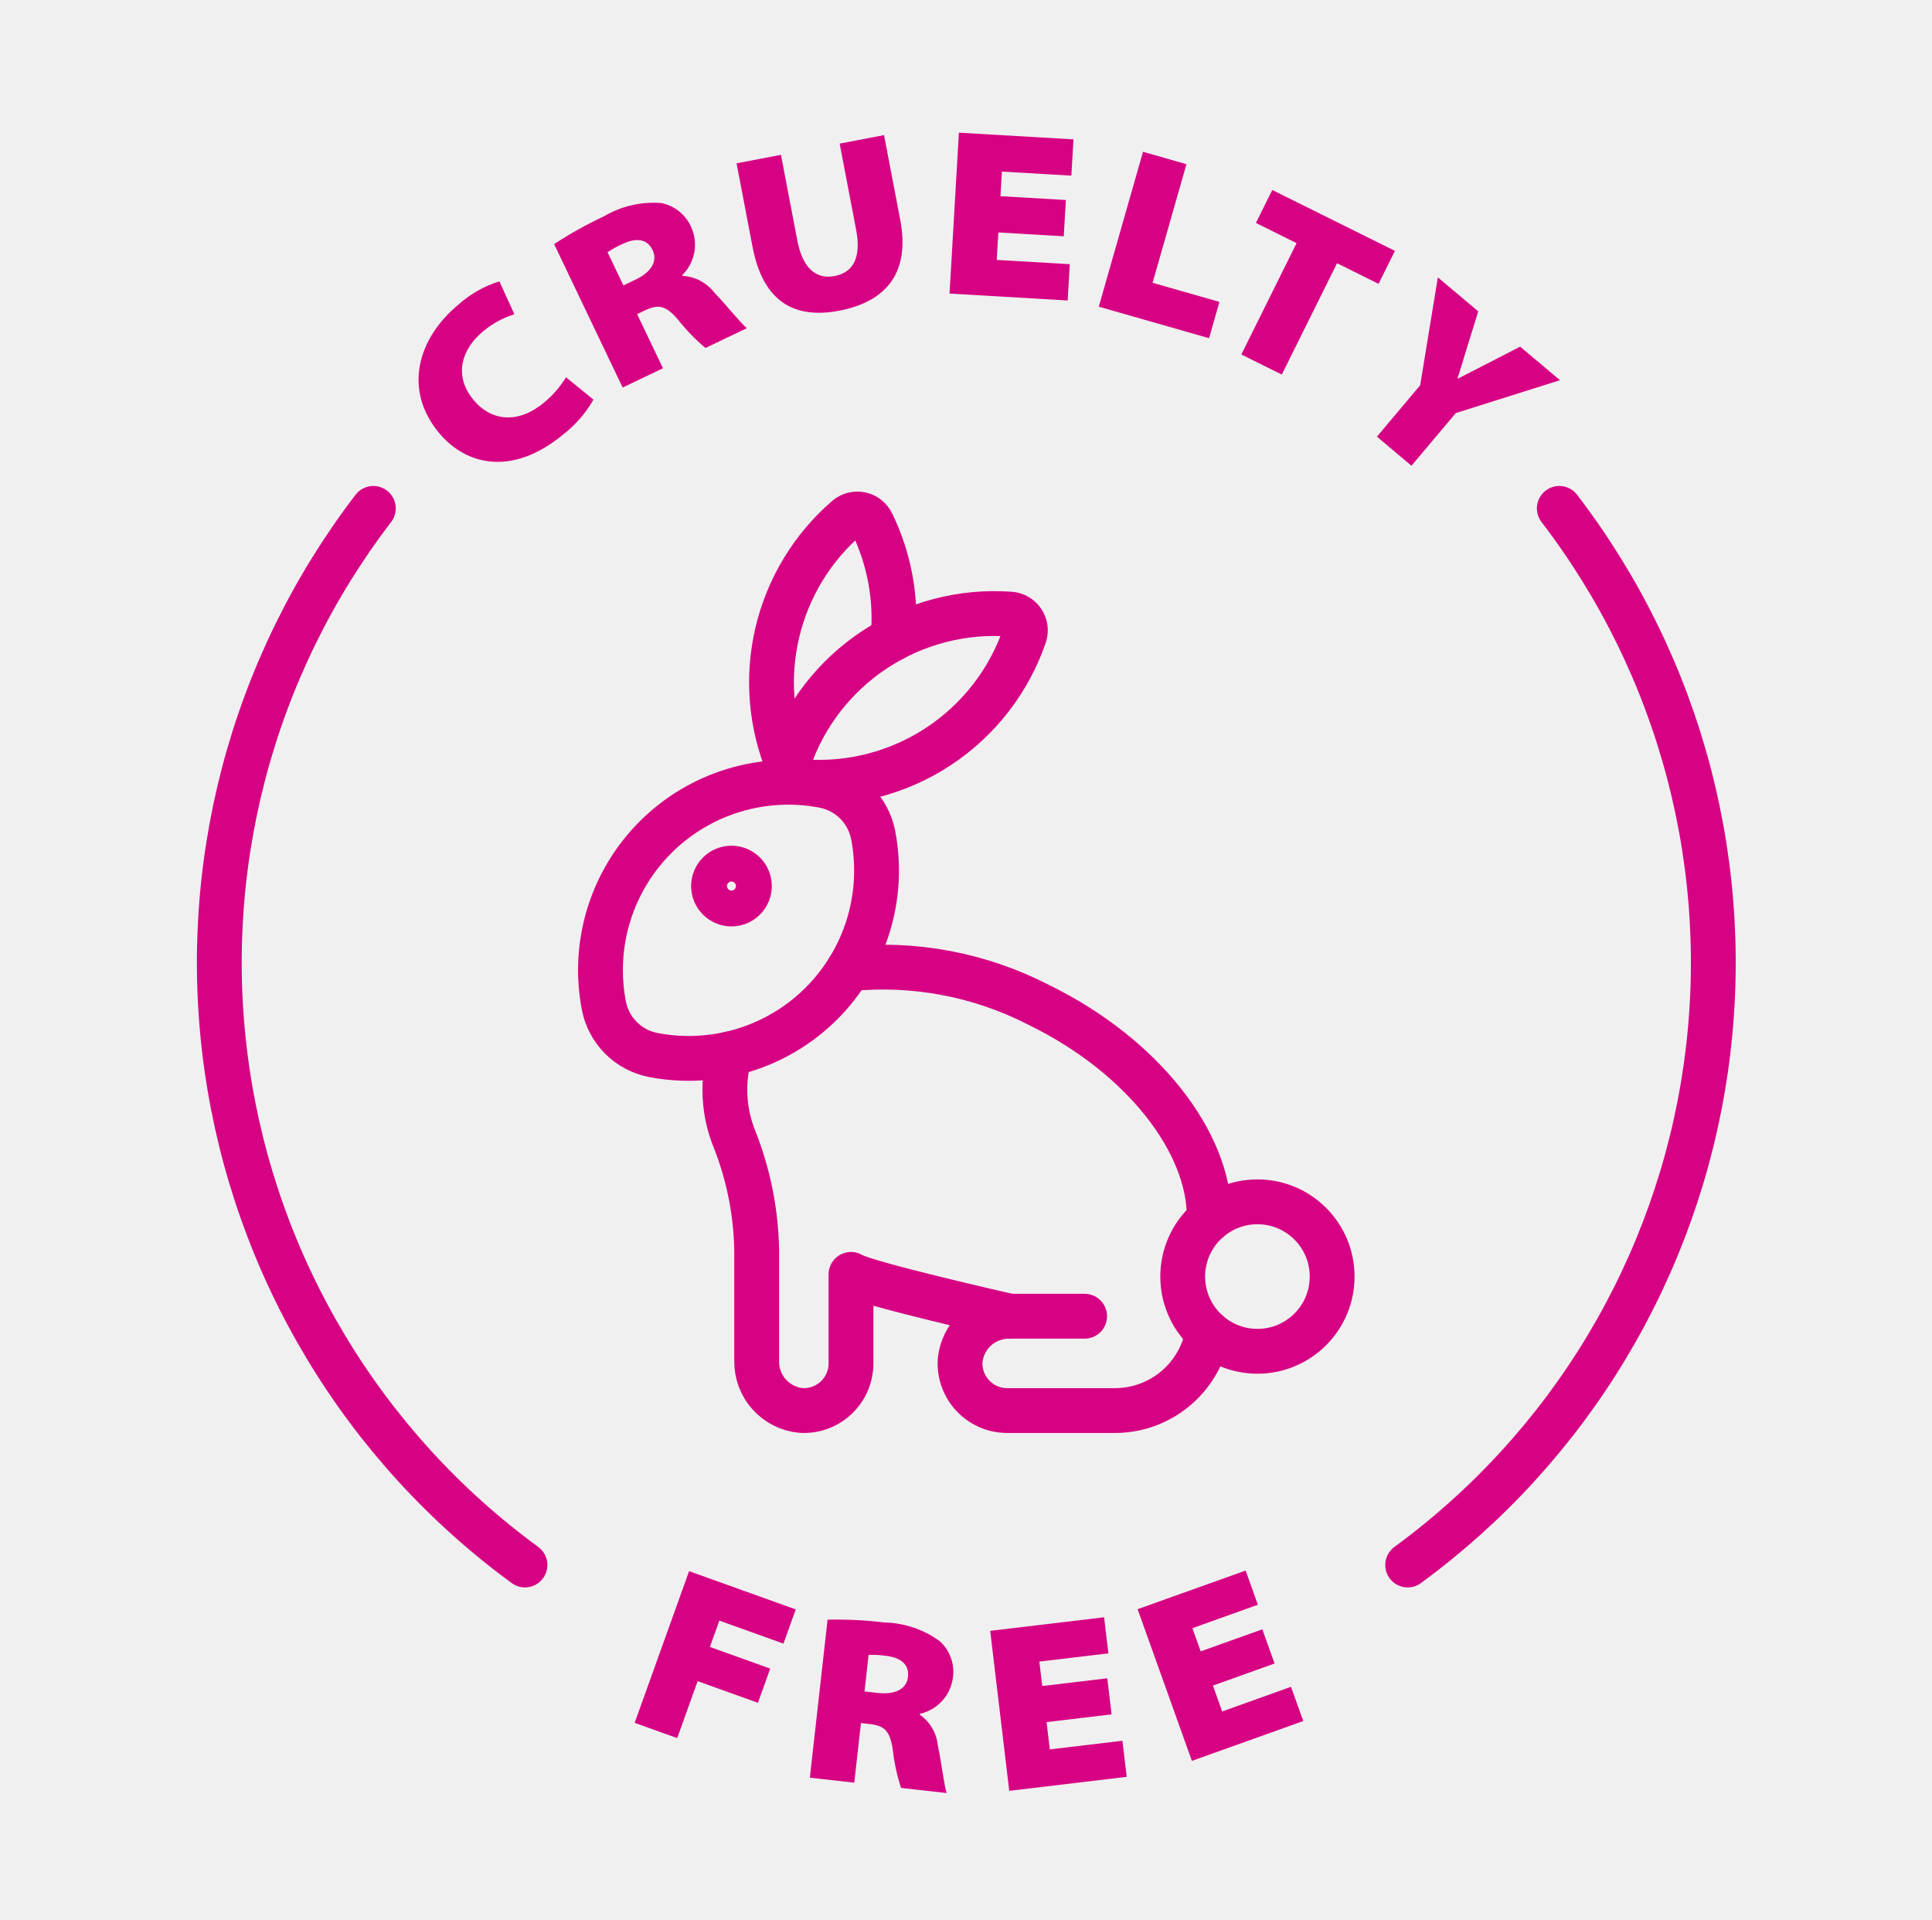
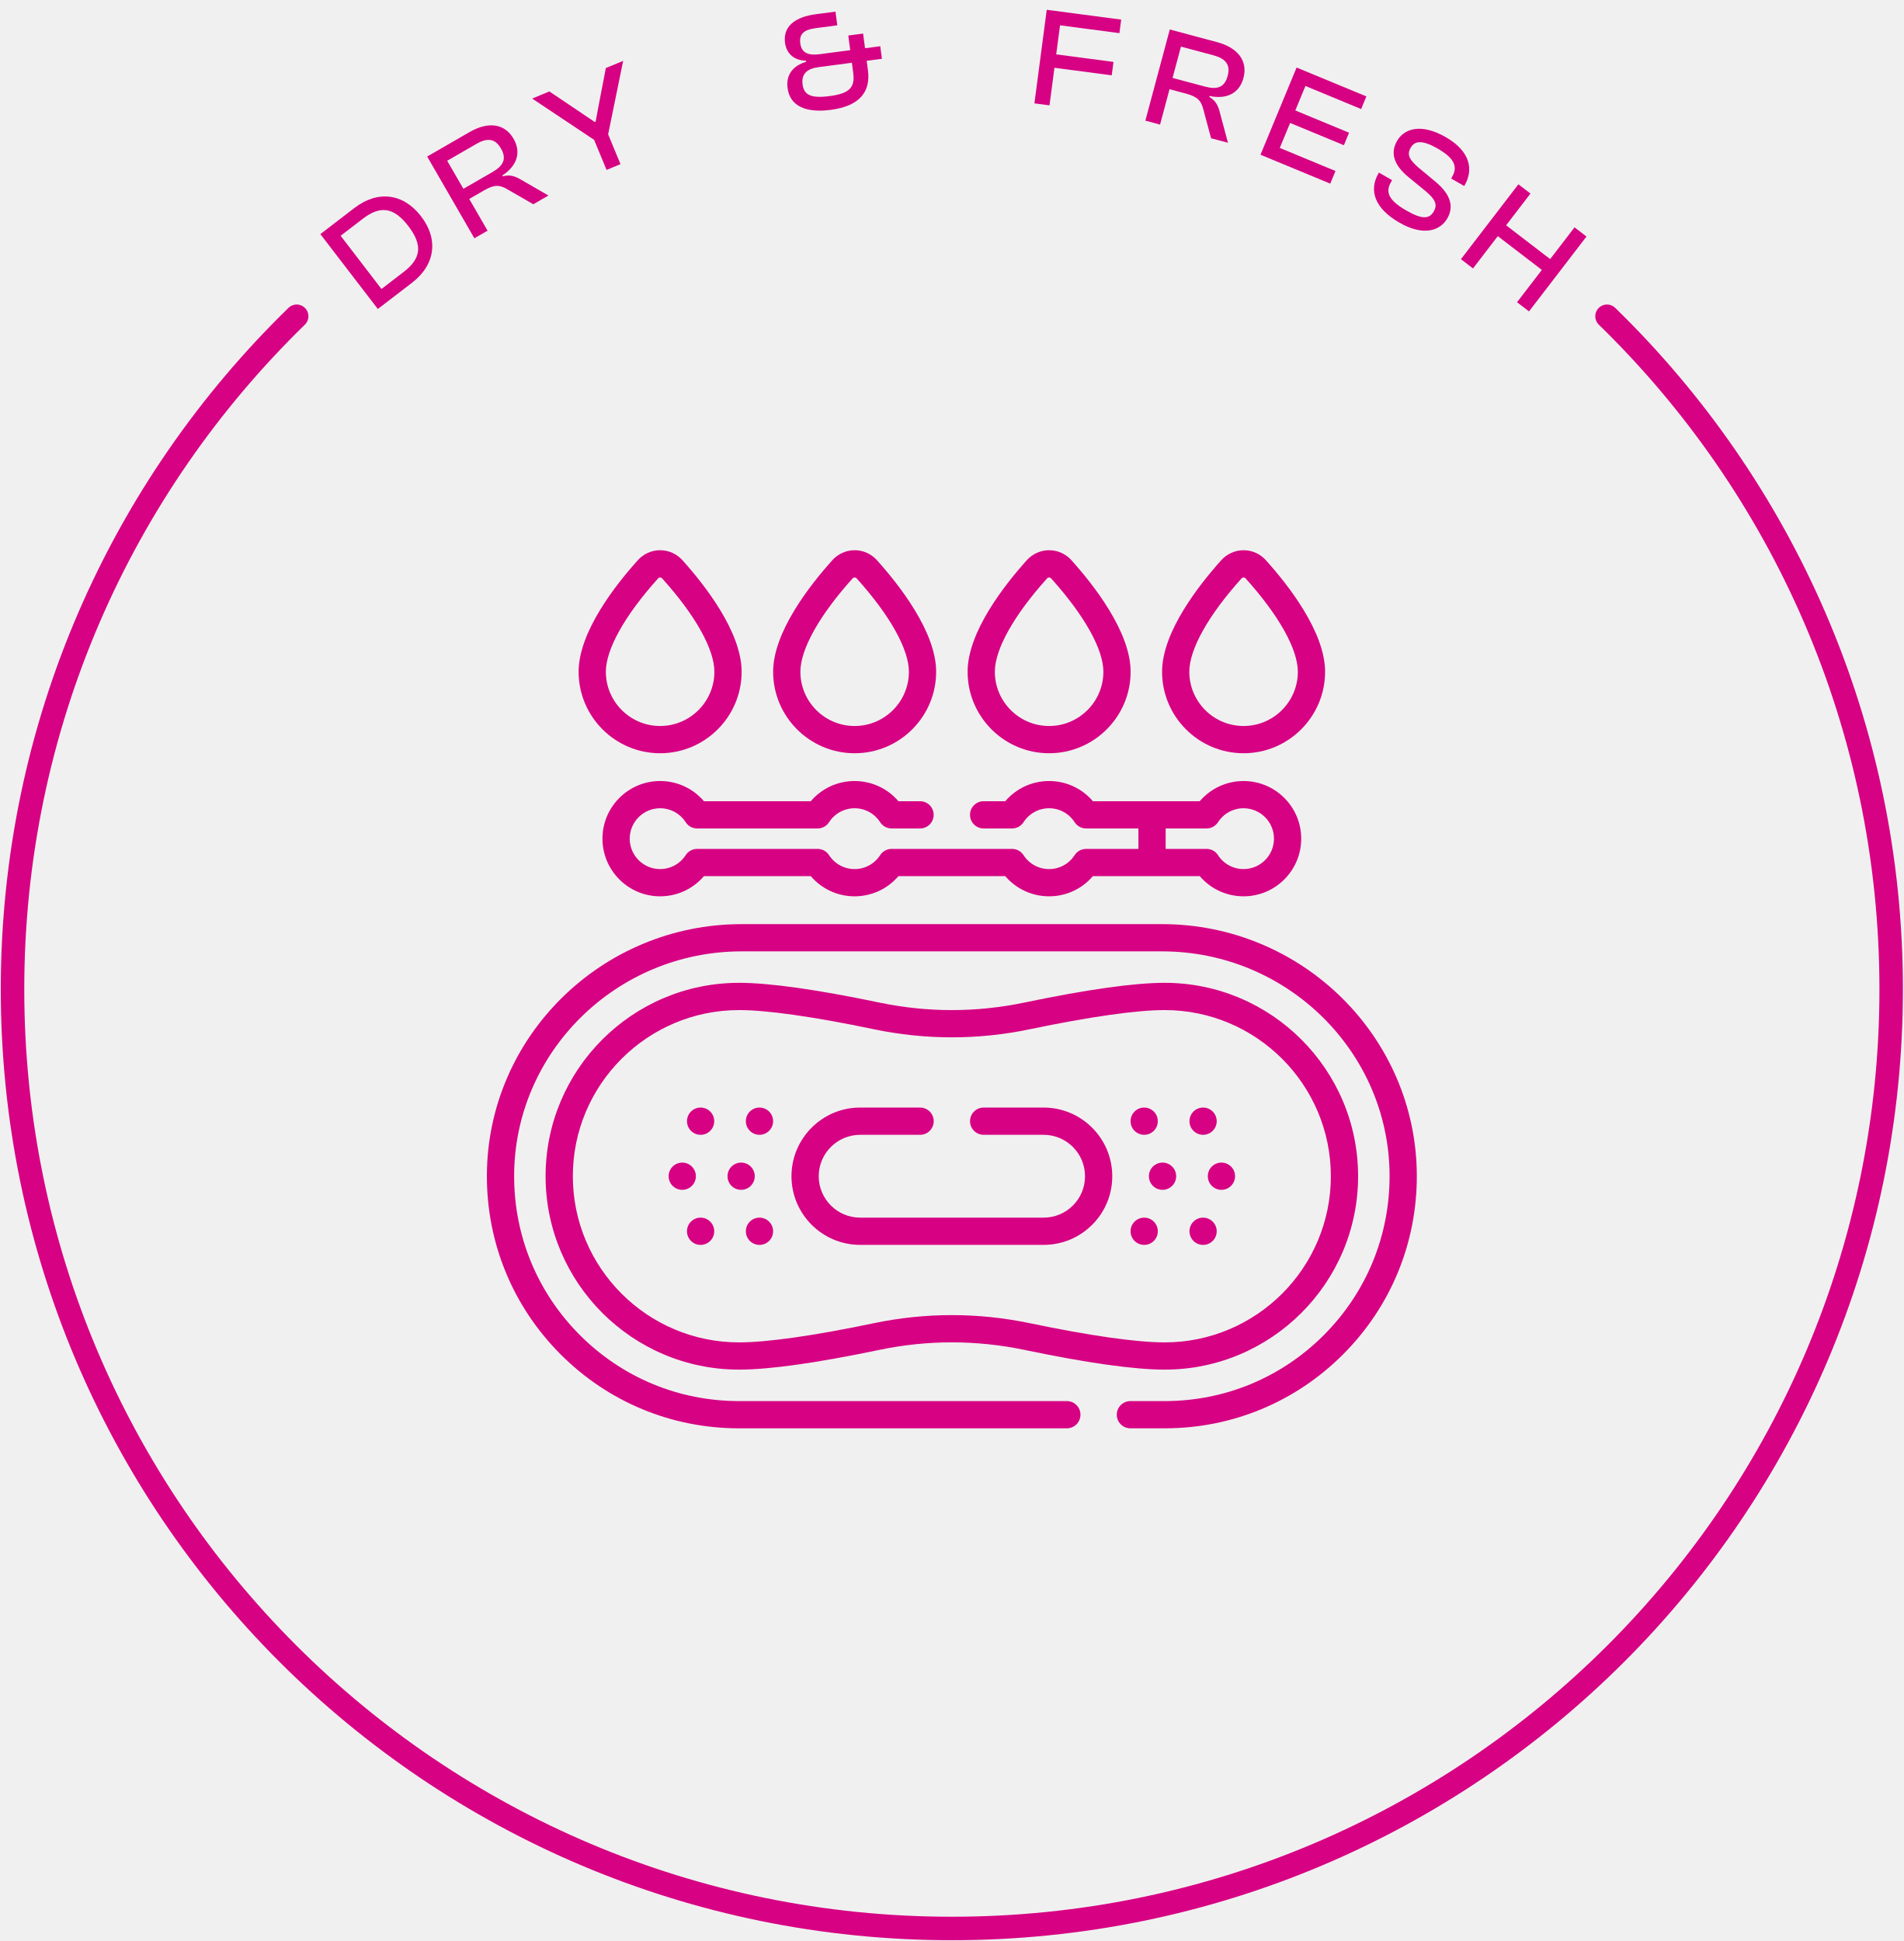
- <svg xmlns="http://www.w3.org/2000/svg" width="151" height="150" viewBox="0 0 151 150" fill="none">
-   <path d="M69.796 49.916C70.088 46.807 69.518 43.678 68.146 40.873C68.061 40.7 67.937 40.548 67.784 40.43C67.63 40.311 67.452 40.23 67.262 40.191C67.073 40.152 66.877 40.157 66.689 40.206C66.502 40.254 66.328 40.345 66.181 40.471C63.477 42.808 61.578 45.938 60.755 49.417C59.932 52.896 60.227 56.545 61.599 59.846" stroke="#D70283" stroke-width="3.503" stroke-linecap="round" stroke-linejoin="round" />
-   <path d="M57.04 82.349C56.411 84.578 56.55 86.955 57.437 89.095C58.519 91.852 59.096 94.781 59.14 97.742V106.332C59.121 107.301 59.47 108.242 60.117 108.964C60.765 109.686 61.662 110.135 62.628 110.22C63.128 110.247 63.628 110.172 64.098 109.999C64.568 109.826 64.998 109.56 65.361 109.215C65.724 108.871 66.014 108.456 66.212 107.996C66.409 107.536 66.511 107.041 66.511 106.54V99.584C67.589 100.291 78.93 102.855 78.93 102.855" stroke="#D70283" stroke-width="3.503" stroke-linecap="round" stroke-linejoin="round" />
-   <path d="M94.51 95.292V95.09H94.508C94.531 89.278 89.327 82.503 81.197 78.53C76.622 76.17 71.46 75.189 66.338 75.707" stroke="#D70283" stroke-width="3.503" stroke-linecap="round" stroke-linejoin="round" />
-   <path d="M84.772 102.854H78.927C77.958 102.835 77.017 103.184 76.295 103.831C75.573 104.478 75.124 105.376 75.038 106.342C75.012 106.842 75.087 107.342 75.26 107.812C75.433 108.282 75.699 108.711 76.044 109.075C76.388 109.438 76.803 109.728 77.263 109.925C77.723 110.123 78.218 110.225 78.719 110.225H87.139C88.875 110.225 90.555 109.613 91.883 108.496C93.212 107.379 94.104 105.829 94.402 104.119" stroke="#D70283" stroke-width="3.503" stroke-linecap="round" stroke-linejoin="round" />
-   <path d="M68.241 65.233C68.053 64.285 67.588 63.415 66.905 62.732C66.222 62.049 65.352 61.584 64.404 61.396C62.046 60.939 59.612 61.068 57.315 61.77C55.019 62.473 52.929 63.729 51.231 65.427C49.532 67.126 48.277 69.215 47.574 71.512C46.871 73.808 46.743 76.243 47.2 78.6C47.388 79.548 47.852 80.419 48.535 81.102C49.218 81.785 50.089 82.249 51.037 82.437C53.395 82.894 55.829 82.766 58.126 82.063C60.422 81.36 62.511 80.105 64.21 78.406C65.908 76.708 67.164 74.619 67.867 72.322C68.57 70.025 68.698 67.591 68.241 65.233Z" stroke="#D70283" stroke-width="3.503" stroke-linecap="round" stroke-linejoin="round" />
-   <path d="M98.277 105.593C101.502 105.593 104.117 102.979 104.117 99.754C104.117 96.528 101.502 93.914 98.277 93.914C95.052 93.914 92.438 96.528 92.438 99.754C92.438 102.979 95.052 105.593 98.277 105.593Z" stroke="#D70283" stroke-width="3.503" stroke-linecap="round" stroke-linejoin="round" />
-   <path d="M68.372 50.755C65.24 52.819 62.88 55.863 61.663 59.411C61.601 59.595 61.581 59.79 61.606 59.982C61.631 60.174 61.699 60.358 61.806 60.519C61.912 60.681 62.054 60.816 62.221 60.914C62.388 61.012 62.575 61.071 62.768 61.085C66.509 61.358 70.234 60.386 73.365 58.319C76.495 56.253 78.854 53.21 80.074 49.663C80.136 49.48 80.155 49.285 80.131 49.093C80.106 48.901 80.038 48.717 79.931 48.556C79.825 48.394 79.682 48.259 79.516 48.161C79.349 48.063 79.162 48.004 78.969 47.989C75.228 47.714 71.501 48.686 68.372 50.755Z" stroke="#D70283" stroke-width="3.503" stroke-linecap="round" stroke-linejoin="round" />
-   <path d="M57.169 70.64C57.943 70.64 58.57 70.013 58.57 69.239C58.57 68.465 57.943 67.838 57.169 67.838C56.395 67.838 55.768 68.465 55.768 69.239C55.768 70.013 56.395 70.64 57.169 70.64Z" stroke="#D70283" stroke-width="3.503" stroke-linecap="round" stroke-linejoin="round" />
-   <path d="M53.857 122.774L62.192 125.764L61.233 128.437L56.222 126.64L55.484 128.697L60.197 130.388L59.238 133.061L54.525 131.37L52.929 135.82L49.605 134.627L53.857 122.774Z" fill="#D70283" />
-   <path d="M64.681 126.566C66.168 126.533 67.655 126.606 69.131 126.784C70.698 126.821 72.215 127.339 73.477 128.268C73.868 128.631 74.163 129.086 74.336 129.591C74.509 130.095 74.554 130.635 74.468 131.162C74.369 131.827 74.071 132.447 73.613 132.939C73.155 133.432 72.558 133.774 71.902 133.92L71.894 133.994C72.286 134.269 72.614 134.625 72.857 135.038C73.099 135.452 73.249 135.912 73.298 136.389C73.581 137.718 73.802 139.604 73.989 140.113L70.424 139.713C70.108 138.749 69.892 137.754 69.78 136.745C69.559 135.198 69.091 134.845 67.921 134.713L67.29 134.643L66.767 139.303L63.295 138.913L64.681 126.566ZM67.568 132.173L68.606 132.29C69.981 132.444 70.86 131.979 70.967 131.032C71.073 130.085 70.422 129.523 69.234 129.39C68.788 129.325 68.338 129.3 67.888 129.314L67.568 132.173Z" fill="#D70283" />
-   <path d="M86.878 133.964L81.796 134.57L82.05 136.703L87.725 136.027L88.061 138.846L78.88 139.94L77.391 127.438L86.294 126.378L86.629 129.197L81.232 129.84L81.459 131.751L86.542 131.145L86.878 133.964Z" fill="#D70283" />
-   <path d="M99.617 129.991L94.798 131.715L95.521 133.737L100.902 131.812L101.859 134.486L93.154 137.599L88.914 125.746L97.356 122.727L98.311 125.4L93.195 127.23L93.843 129.042L98.66 127.318L99.617 129.991Z" fill="#D70283" />
-   <path d="M46.382 31.227C45.775 32.29 44.963 33.222 43.994 33.97C40.06 37.214 36.434 36.401 34.284 33.792C31.503 30.419 32.658 26.416 35.843 23.79C36.763 22.967 37.85 22.352 39.029 21.986L40.202 24.554C39.305 24.838 38.472 25.294 37.75 25.898C36.122 27.24 35.405 29.308 36.998 31.24C38.377 32.912 40.478 33.14 42.482 31.489C43.177 30.924 43.772 30.245 44.24 29.482L46.382 31.227Z" fill="#D70283" />
-   <path d="M43.309 19.075C44.552 18.26 45.853 17.535 47.199 16.905C48.548 16.107 50.109 15.744 51.672 15.866C52.196 15.966 52.687 16.195 53.101 16.532C53.514 16.869 53.839 17.303 54.044 17.796C54.312 18.413 54.387 19.096 54.259 19.756C54.131 20.416 53.806 21.022 53.326 21.493L53.358 21.56C53.836 21.586 54.303 21.715 54.728 21.937C55.152 22.16 55.523 22.471 55.817 22.849C56.76 23.827 57.944 25.311 58.373 25.644L55.137 27.191C54.359 26.54 53.65 25.81 53.021 25.014C52.014 23.818 51.43 23.765 50.368 24.273L49.795 24.546L51.816 28.777L48.665 30.283L43.309 19.075ZM48.724 22.305L49.668 21.854C50.916 21.258 51.415 20.398 51.005 19.538C50.594 18.679 49.743 18.547 48.665 19.062C48.253 19.243 47.858 19.459 47.483 19.709L48.724 22.305Z" fill="#D70283" />
-   <path d="M61.037 12.099L62.322 18.816C62.694 20.762 63.648 21.872 65.227 21.571C66.805 21.268 67.3 19.975 66.91 17.939L65.625 11.222L69.094 10.559L70.36 17.183C71.133 21.221 69.355 23.558 65.593 24.278C62.051 24.956 59.632 23.554 58.818 19.296L57.568 12.763L61.037 12.099Z" fill="#D70283" />
-   <path d="M83.14 18.464L78.028 18.166L77.904 20.311L83.612 20.643L83.447 23.48L74.213 22.941L74.945 10.368L83.9 10.89L83.735 13.725L78.305 13.409L78.194 15.33L83.306 15.628L83.14 18.464Z" fill="#D70283" />
-   <path d="M89.335 11.86L92.73 12.83L90.082 22.098L95.308 23.591L94.498 26.428L85.877 23.965L89.335 11.86Z" fill="#D70283" />
-   <path d="M101.338 19L98.159 17.422L99.437 14.846L109.024 19.604L107.745 22.18L104.5 20.569L100.182 29.269L97.019 27.7L101.338 19Z" fill="#D70283" />
-   <path d="M107.617 34.121L110.997 30.106L112.379 21.676L115.538 24.333L114.634 27.235C114.344 28.188 114.181 28.758 113.919 29.563L113.948 29.587C114.645 29.222 115.269 28.916 116.093 28.487L118.809 27.088L121.925 29.709L113.782 32.278L110.317 36.394L107.617 34.121Z" fill="#D70283" />
-   <path d="M110.02 122.293C116.291 117.705 121.582 111.911 125.583 105.25C129.584 98.588 132.214 91.195 133.317 83.504C134.421 75.812 133.977 67.978 132.012 60.46C130.046 52.943 126.598 45.894 121.87 39.727" stroke="#D70283" stroke-width="3.503" stroke-linecap="round" stroke-linejoin="round" />
-   <path d="M29.18 39.727C24.452 45.894 21.004 52.943 19.038 60.46C17.072 67.978 16.628 75.812 17.732 83.504C18.836 91.195 21.466 98.588 25.467 105.25C29.468 111.911 34.759 117.705 41.03 122.293" stroke="#D70283" stroke-width="3.503" stroke-linecap="round" stroke-linejoin="round" />
+ <svg xmlns="http://www.w3.org/2000/svg" width="152" height="155" viewBox="0 0 152 155" fill="none">
+   <path d="M23.688 25.256C9.692 38.88 1 57.925 1 79C1 120.421 34.579 154 76 154C117.421 154 151 120.421 151 79C151 57.925 142.308 38.88 128.312 25.256" stroke="#D70283" stroke-width="1.875" stroke-linecap="round" />
+   <path d="M32.89 22.586L30.168 24.675L25.579 18.695L28.301 16.606C30.158 15.182 32.203 15.427 33.621 17.275C35.039 19.122 34.746 21.162 32.89 22.586ZM28.965 17.472L27.198 18.828L30.458 23.077L32.225 21.721C33.609 20.659 33.782 19.591 32.604 18.055C31.426 16.52 30.349 16.411 28.965 17.472Z" fill="#D70283" />
+   <path d="M38.929 18.42L37.877 19.028L34.108 12.5L37.498 10.542C38.979 9.687 40.3 9.86 41.003 11.078C41.627 12.159 41.299 13.233 40.111 14.009L40.15 14.078C40.735 13.922 41.138 14.079 41.608 14.353L43.79 15.613L42.582 16.311L40.499 15.11C39.909 14.762 39.483 14.723 38.665 15.195L37.466 15.887L38.929 18.42ZM35.706 12.838L36.999 15.078L39.328 13.734C40.205 13.228 40.469 12.672 39.996 11.854C39.535 11.055 38.911 10.987 38.034 11.493L35.706 12.838Z" fill="#D70283" />
+   <path d="M49.543 13.108L48.431 13.569L47.437 11.168L42.491 7.871L43.863 7.302L46.53 9.096L47.478 9.738L47.561 9.704L47.767 8.584L48.374 5.434L49.756 4.861L48.557 10.728L49.543 13.108Z" fill="#D70283" />
+   <path d="M66.335 8.773C64.349 9.034 63.073 8.476 62.883 7.037C62.742 5.967 63.317 5.244 64.366 4.936L64.354 4.847C63.364 4.83 62.787 4.236 62.68 3.422C62.509 2.128 63.441 1.359 65.158 1.132L66.709 0.928L66.853 2.021L65.146 2.246C64.165 2.375 63.801 2.718 63.901 3.477C64.001 4.235 64.551 4.446 65.454 4.327L67.886 4.007L67.731 2.836L68.914 2.681L69.068 3.852L70.284 3.692L70.416 4.695L69.2 4.856L69.302 5.625C69.523 7.309 68.654 8.468 66.335 8.773ZM66.235 7.674C67.819 7.466 68.279 6.997 68.126 5.837L68.018 5.011L65.363 5.361C64.46 5.48 63.968 5.885 64.082 6.744C64.192 7.58 64.741 7.871 66.235 7.674Z" fill="#D70283" />
+   <path d="M83.797 8.414L82.592 8.255L83.576 0.782L89.521 1.565L89.379 2.647L84.638 2.022L84.333 4.342L88.906 4.945L88.765 6.015L84.192 5.413L83.797 8.414Z" fill="#D70283" />
+   <path d="M92.624 9.949L91.451 9.634L93.402 2.354L97.183 3.367C98.835 3.81 99.647 4.866 99.283 6.224C98.96 7.43 97.968 7.957 96.579 7.666L96.558 7.742C97.083 8.045 97.256 8.441 97.395 8.968L98.047 11.402L96.699 11.041L96.075 8.719C95.904 8.056 95.631 7.726 94.718 7.482L93.381 7.123L92.624 9.949ZM94.293 3.722L93.623 6.222L96.22 6.917C97.198 7.179 97.778 6.974 98.022 6.061C98.261 5.17 97.868 4.68 96.89 4.418L94.293 3.722Z" fill="#D70283" />
+   <path d="M106.214 14.664L100.643 12.357L103.527 5.393L109.098 7.7L108.681 8.709L104.232 6.866L103.423 8.82L107.715 10.598L107.302 11.596L103.009 9.818L102.183 11.813L106.631 13.656L106.214 14.664Z" fill="#D70283" />
+   <path d="M111.72 17.77C109.771 16.645 109.272 15.214 110.066 13.84L110.099 13.781L111.152 14.389L111.062 14.545C110.612 15.324 110.844 15.978 112.277 16.805C113.524 17.525 114.12 17.506 114.474 16.892C114.8 16.327 114.593 15.921 113.855 15.287L112.409 14.101C111.42 13.271 110.933 12.314 111.552 11.243C112.098 10.298 113.428 9.793 115.455 10.963C117.364 12.065 117.68 13.521 116.943 14.797L116.91 14.855L115.867 14.254L115.94 14.127C116.402 13.328 116.155 12.653 114.801 11.871C113.612 11.185 112.976 11.207 112.638 11.792C112.312 12.357 112.536 12.733 113.21 13.343L114.641 14.533C115.811 15.52 116.111 16.486 115.56 17.441C114.986 18.434 113.649 18.884 111.72 17.77Z" fill="#D70283" />
+   <path d="M117.612 21.437L116.648 20.697L121.236 14.717L122.2 15.457L120.255 17.991L123.772 20.69L125.717 18.155L126.672 18.888L122.083 24.868L121.128 24.135L123.108 21.555L119.591 18.857L117.612 21.437Z" fill="#D70283" />
+   <g clip-path="url(#clip0_2172_311)">
+     <path d="M108.437 93.928C108.437 85.412 101.509 78.484 92.993 78.484C90.569 78.484 86.8 79.015 81.791 80.06C77.948 80.862 74.051 80.862 70.208 80.06C65.199 79.015 61.43 78.484 59.007 78.484C50.491 78.484 43.562 85.412 43.562 93.928C43.562 102.444 50.491 109.372 59.007 109.372C61.43 109.372 65.199 108.842 70.208 107.796C74.051 106.994 77.948 106.994 81.791 107.796C86.8 108.842 90.569 109.372 92.993 109.372C101.509 109.372 108.437 102.444 108.437 93.928ZM76 105.019C73.916 105.019 71.833 105.235 69.764 105.667C64.969 106.668 61.249 107.197 59.007 107.197C51.69 107.197 45.738 101.245 45.738 93.928C45.738 86.612 51.69 80.66 59.007 80.66C61.249 80.66 64.969 81.189 69.764 82.189C73.902 83.053 78.098 83.053 82.236 82.189C87.031 81.189 90.75 80.66 92.993 80.66C100.309 80.66 106.262 86.612 106.262 93.928C106.262 101.245 100.309 107.197 92.993 107.197C90.75 107.197 87.031 106.668 82.236 105.667C80.167 105.235 78.083 105.019 76 105.019Z" fill="#D70283" />
+     <path d="M83.327 88.445H78.54C77.939 88.445 77.452 88.932 77.452 89.533C77.452 90.134 77.939 90.621 78.54 90.621H83.327C85.15 90.621 86.633 92.104 86.633 93.928C86.633 94.812 86.29 95.643 85.666 96.267C85.041 96.891 84.211 97.235 83.327 97.235H68.677C66.854 97.235 65.371 95.752 65.371 93.928C65.371 92.104 66.854 90.621 68.677 90.621H73.464C74.065 90.621 74.552 90.134 74.552 89.533C74.552 88.932 74.065 88.445 73.464 88.445H68.677C65.654 88.445 63.195 90.905 63.195 93.928C63.195 96.951 65.654 99.41 68.677 99.41H83.327C84.792 99.41 86.169 98.84 87.204 97.805C88.239 96.77 88.808 95.394 88.808 93.928C88.808 90.905 86.349 88.445 83.327 88.445Z" fill="#D70283" />
+     <path d="M92.786 73.797H59.214C48.037 73.797 38.913 82.796 38.875 93.857C38.857 99.248 40.942 104.321 44.747 108.139C48.552 111.957 53.617 114.06 59.007 114.06H85.181C85.782 114.06 86.269 113.573 86.269 112.972C86.269 112.372 85.782 111.885 85.181 111.885H59.007C54.199 111.885 49.682 110.009 46.288 106.603C42.894 103.198 41.034 98.673 41.051 93.864C41.084 83.998 49.233 75.972 59.214 75.972H92.786C102.768 75.972 110.916 83.998 110.95 93.864C110.966 98.673 109.106 103.198 105.712 106.603C102.318 110.009 97.801 111.885 92.993 111.885H90.257C89.656 111.885 89.169 112.372 89.169 112.972C89.169 113.573 89.656 114.06 90.257 114.06H92.993C98.384 114.06 103.448 111.957 107.253 108.139C111.058 104.321 113.144 99.248 113.125 93.857C113.087 82.796 103.963 73.797 92.786 73.797Z" fill="#D70283" />
+     <path d="M52.707 60.151C56.296 60.151 59.215 57.231 59.215 53.643C59.215 50.456 56.248 46.689 54.48 44.727C54.028 44.225 53.382 43.938 52.707 43.938C52.033 43.938 51.387 44.225 50.935 44.727C49.166 46.689 46.199 50.456 46.199 53.643C46.199 57.231 49.119 60.151 52.707 60.151ZM52.551 46.183C52.603 46.125 52.665 46.113 52.707 46.113C52.75 46.113 52.812 46.125 52.864 46.183C55.518 49.127 57.04 51.846 57.04 53.643C57.04 56.032 55.096 57.975 52.707 57.975C50.318 57.975 48.374 56.032 48.374 53.643C48.374 51.846 49.897 49.127 52.551 46.183Z" fill="#D70283" />
+     <path d="M68.238 60.151C71.827 60.151 74.746 57.231 74.746 53.643C74.746 50.456 71.779 46.689 70.011 44.727C69.559 44.225 68.913 43.938 68.239 43.938C67.564 43.938 66.918 44.225 66.466 44.727C64.697 46.689 61.73 50.456 61.73 53.643C61.73 57.231 64.65 60.151 68.238 60.151ZM68.082 46.183C68.134 46.125 68.196 46.113 68.239 46.113C68.281 46.113 68.343 46.125 68.395 46.183C71.049 49.127 72.571 51.846 72.571 53.643C72.571 56.032 70.627 57.975 68.238 57.975C65.849 57.975 63.906 56.032 63.906 53.643C63.906 51.846 65.428 49.127 68.082 46.183Z" fill="#D70283" />
+     <path d="M83.766 60.151C87.354 60.151 90.274 57.231 90.274 53.643C90.274 50.456 87.307 46.689 85.538 44.727C85.086 44.225 84.44 43.938 83.766 43.938C83.091 43.938 82.445 44.225 81.993 44.727C80.225 46.689 77.258 50.456 77.258 53.643C77.258 57.231 80.177 60.151 83.766 60.151ZM83.609 46.183C83.661 46.125 83.723 46.113 83.766 46.113C83.808 46.113 83.87 46.125 83.922 46.183C86.576 49.127 88.099 51.846 88.099 53.643C88.099 56.032 86.155 57.975 83.766 57.975C81.377 57.975 79.433 56.032 79.433 53.643C79.433 51.846 80.955 49.127 83.609 46.183Z" fill="#D70283" />
+     <path d="M99.293 60.151C102.882 60.151 105.801 57.231 105.801 53.643C105.801 50.456 102.834 46.689 101.065 44.727C100.613 44.225 99.967 43.938 99.293 43.938C98.619 43.938 97.973 44.225 97.52 44.727C95.752 46.689 92.785 50.456 92.785 53.643C92.785 57.231 95.704 60.151 99.293 60.151ZM99.136 46.183C99.189 46.125 99.25 46.113 99.293 46.113C99.335 46.113 99.397 46.125 99.45 46.183C102.104 49.127 103.626 51.846 103.626 53.643C103.626 56.032 101.682 57.975 99.293 57.975C96.904 57.975 94.96 56.032 94.96 53.643C94.96 51.846 96.483 49.127 99.136 46.183Z" fill="#D70283" />
+     <path d="M52.706 64.544C53.534 64.544 54.297 64.961 54.748 65.659C54.948 65.97 55.293 66.157 55.662 66.157H65.281C65.651 66.157 65.995 65.969 66.195 65.659C66.645 64.961 67.407 64.544 68.235 64.544C69.063 64.544 69.826 64.961 70.277 65.659C70.477 65.97 70.821 66.157 71.191 66.157H73.462C74.062 66.157 74.549 65.67 74.549 65.069C74.549 64.469 74.062 63.982 73.462 63.982H71.734C70.865 62.962 69.596 62.369 68.235 62.369C66.873 62.369 65.605 62.962 64.737 63.982H56.206C55.336 62.962 54.068 62.369 52.706 62.369C50.168 62.369 48.103 64.435 48.103 66.974C48.103 69.511 50.168 71.576 52.706 71.576C54.067 71.576 55.336 70.984 56.205 69.965H64.737C65.606 70.984 66.874 71.576 68.235 71.576C69.596 71.576 70.864 70.984 71.734 69.965H80.265C81.135 70.984 82.403 71.576 83.764 71.576C85.125 71.576 86.393 70.984 87.261 69.965H95.794C96.663 70.984 97.932 71.576 99.293 71.576C101.831 71.576 103.895 69.512 103.895 66.974C103.895 64.435 101.831 62.369 99.293 62.369C97.931 62.369 96.663 62.962 95.793 63.982H87.262C86.394 62.962 85.126 62.369 83.764 62.369C82.403 62.369 81.134 62.962 80.265 63.982H78.537C77.936 63.982 77.45 64.469 77.45 65.069C77.45 65.67 77.936 66.157 78.537 66.157H80.808C81.178 66.157 81.522 65.97 81.722 65.659C82.173 64.961 82.936 64.544 83.764 64.544C84.592 64.544 85.354 64.961 85.803 65.659C86.004 65.969 86.348 66.157 86.718 66.157H90.896V67.79H86.718C86.348 67.79 86.004 67.978 85.804 68.288C85.354 68.985 84.591 69.401 83.764 69.401C82.936 69.401 82.173 68.985 81.722 68.287C81.521 67.977 81.177 67.79 80.808 67.79H71.191C70.822 67.79 70.478 67.977 70.277 68.287C69.826 68.985 69.063 69.401 68.235 69.401C67.407 69.401 66.645 68.985 66.195 68.288C65.995 67.978 65.651 67.79 65.281 67.79H55.662C55.293 67.79 54.949 67.977 54.749 68.287C54.298 68.985 53.534 69.401 52.706 69.401C51.368 69.401 50.279 68.312 50.279 66.974C50.279 65.634 51.368 64.544 52.706 64.544ZM93.071 66.157H96.337C96.706 66.157 97.05 65.97 97.251 65.659C97.701 64.961 98.465 64.544 99.292 64.544C100.631 64.544 101.72 65.634 101.72 66.974C101.72 68.312 100.631 69.401 99.292 69.401C98.465 69.401 97.701 68.985 97.25 68.287C97.05 67.977 96.706 67.79 96.337 67.79H93.071V66.157Z" fill="#D70283" />
+     <path d="M60.64 90.621C61.241 90.621 61.728 90.134 61.728 89.533C61.728 88.932 61.241 88.445 60.64 88.445C60.04 88.445 59.553 88.932 59.553 89.533C59.553 90.134 60.04 90.621 60.64 90.621Z" fill="#D70283" />
+     <path d="M55.939 90.621C56.54 90.621 57.027 90.134 57.027 89.533C57.027 88.932 56.54 88.445 55.939 88.445C55.339 88.445 54.852 88.932 54.852 89.533C54.852 90.134 55.339 90.621 55.939 90.621Z" fill="#D70283" />
+     <path d="M54.474 95.015C55.075 95.015 55.562 94.528 55.562 93.927C55.562 93.327 55.075 92.84 54.474 92.84C53.874 92.84 53.387 93.327 53.387 93.927C53.387 94.528 53.874 95.015 54.474 95.015Z" fill="#D70283" />
+     <path d="M59.175 95.015C59.776 95.015 60.263 94.528 60.263 93.927C60.263 93.327 59.776 92.84 59.175 92.84C58.575 92.84 58.088 93.327 58.088 93.927C58.088 94.528 58.575 95.015 59.175 95.015Z" fill="#D70283" />
+     <path d="M60.64 99.412C61.241 99.412 61.728 98.925 61.728 98.324C61.728 97.723 61.241 97.236 60.64 97.236C60.04 97.236 59.553 97.723 59.553 98.324C59.553 98.925 60.04 99.412 60.64 99.412Z" fill="#D70283" />
+     <path d="M55.939 99.412C56.54 99.412 57.027 98.925 57.027 98.324C57.027 97.723 56.54 97.236 55.939 97.236C55.339 97.236 54.852 97.723 54.852 98.324C54.852 98.925 55.339 99.412 55.939 99.412Z" fill="#D70283" />
+     <path d="M91.357 90.621C91.958 90.621 92.445 90.134 92.445 89.533C92.445 88.932 91.958 88.445 91.357 88.445C90.757 88.445 90.269 88.932 90.269 89.533C90.269 90.134 90.757 90.621 91.357 90.621Z" fill="#D70283" />
+     <path d="M96.06 90.621C96.661 90.621 97.148 90.134 97.148 89.533C97.148 88.932 96.661 88.445 96.06 88.445C95.46 88.445 94.973 88.932 94.973 89.533C94.973 90.134 95.46 90.621 96.06 90.621Z" fill="#D70283" />
+     <path d="M97.525 95.015C98.126 95.015 98.613 94.528 98.613 93.927C98.613 93.327 98.126 92.84 97.525 92.84C96.924 92.84 96.438 93.327 96.438 93.927C96.438 94.528 96.924 95.015 97.525 95.015Z" fill="#D70283" />
+     <path d="M92.822 95.015C93.423 95.015 93.91 94.528 93.91 93.927C93.91 93.327 93.423 92.84 92.822 92.84C92.221 92.84 91.734 93.327 91.734 93.927C91.734 94.528 92.221 95.015 92.822 95.015Z" fill="#D70283" />
+     <path d="M91.357 99.412C91.958 99.412 92.445 98.925 92.445 98.324C92.445 97.723 91.958 97.236 91.357 97.236C90.757 97.236 90.269 97.723 90.269 98.324C90.269 98.925 90.757 99.412 91.357 99.412Z" fill="#D70283" />
+     <path d="M96.06 99.412C96.661 99.412 97.148 98.925 97.148 98.324C97.148 97.723 96.661 97.236 96.06 97.236C95.46 97.236 94.973 97.723 94.973 98.324C94.973 98.925 95.46 99.412 96.06 99.412Z" fill="#D70283" />
+   </g>
+   <defs>
+     <clipPath id="clip0_2172_311">
+       <rect width="74.25" height="74.25" fill="white" transform="translate(38.875 41.875)" />
+     </clipPath>
+   </defs>
</svg>
